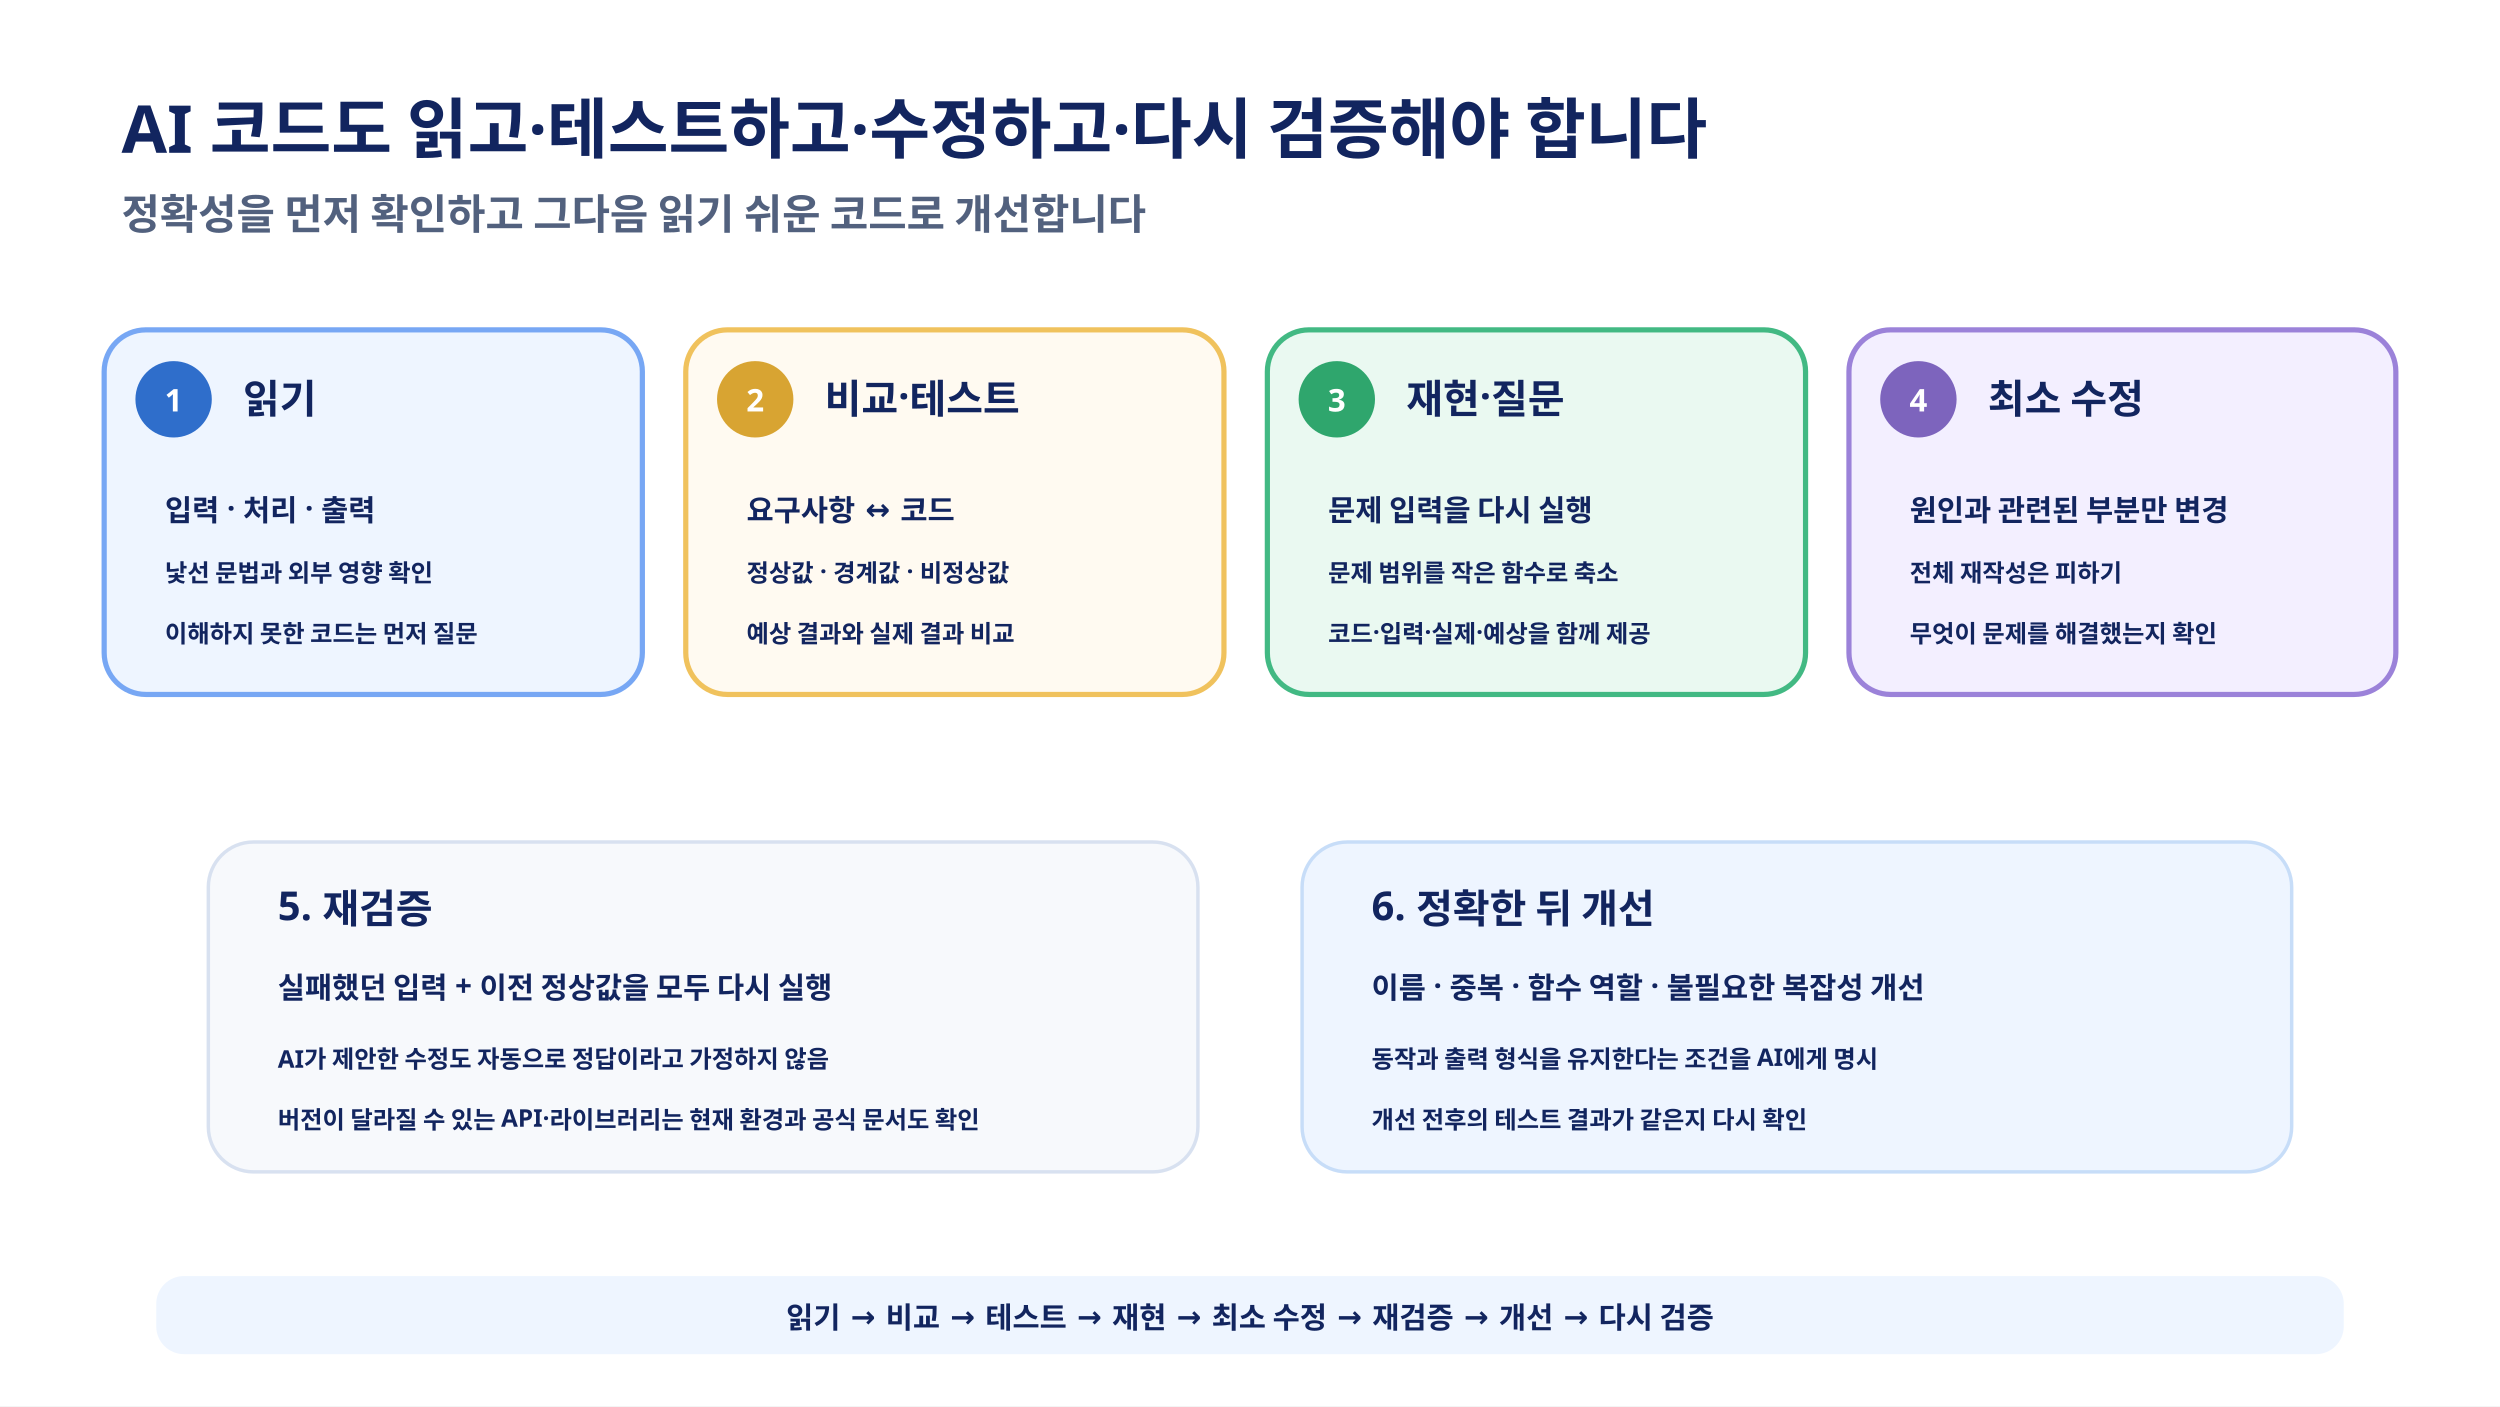
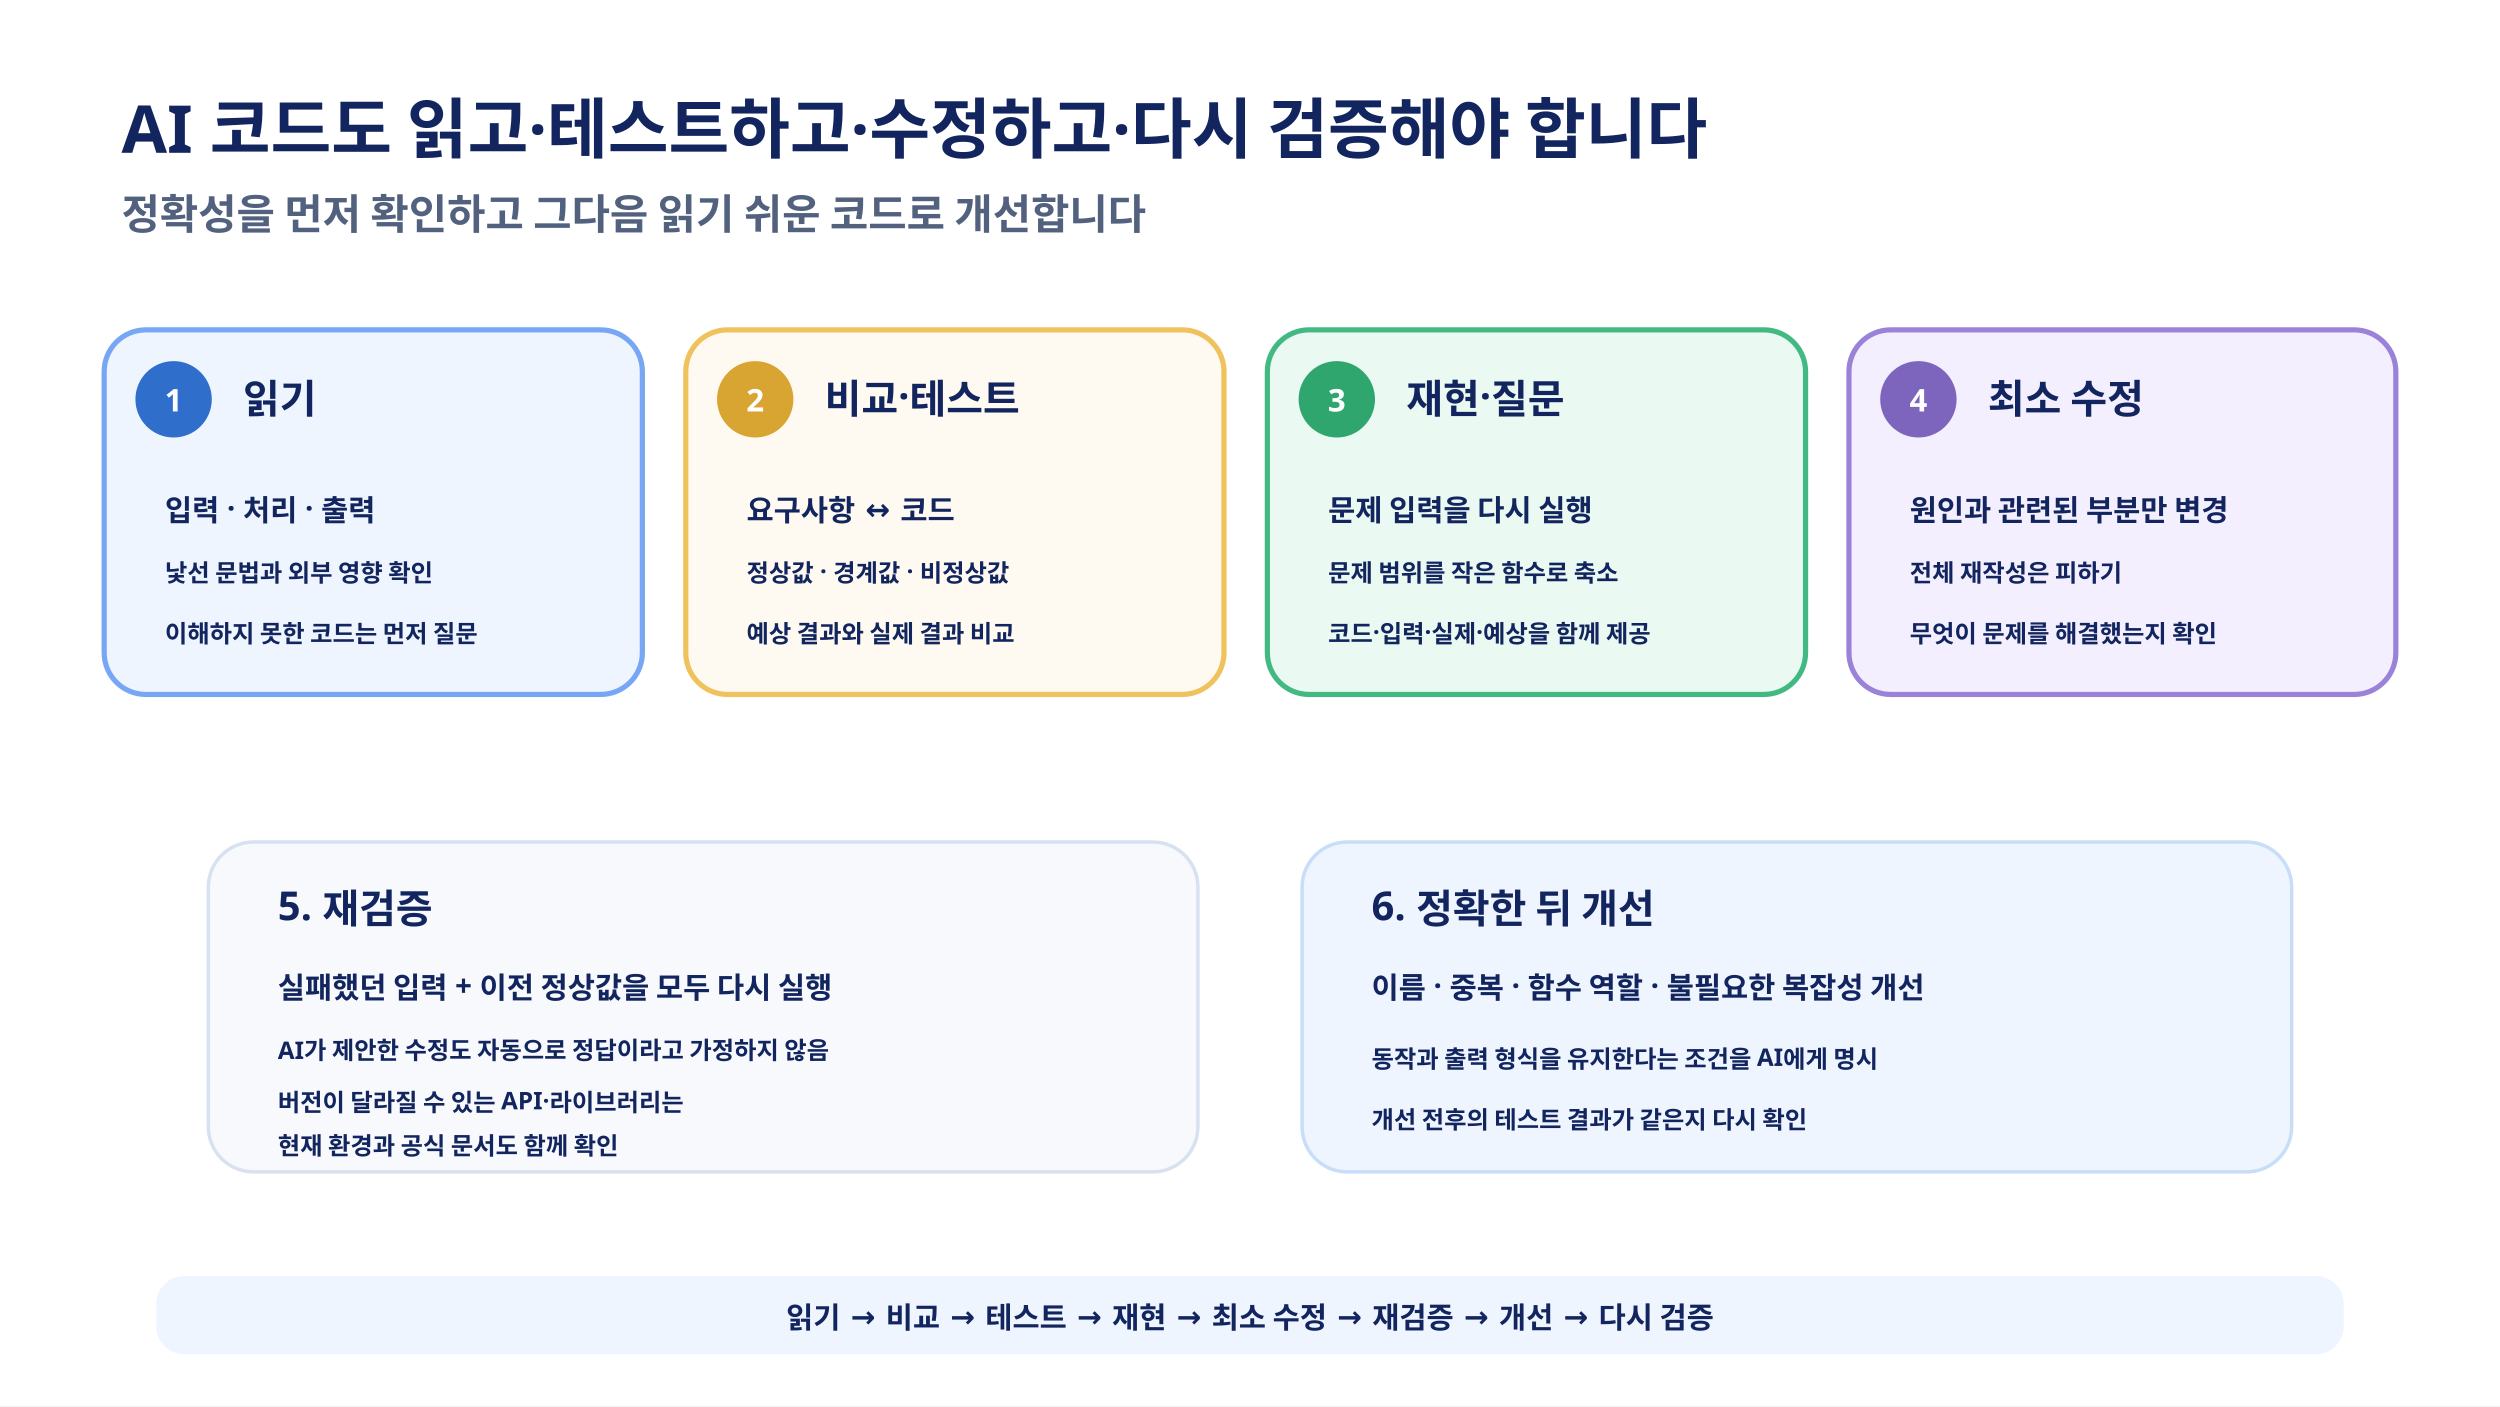
<svg xmlns="http://www.w3.org/2000/svg" width="1440" height="810" viewBox="0 0 1440 810" role="img" aria-labelledby="title desc">
  <rect width="1440" height="810" fill="#ffffff" />
  <style>text{font-family:Pretendard,'Noto Sans KR','Malgun Gothic',sans-serif;fill:#12255f}.t{font-size:38px;font-weight:800}.s{font-size:24px;font-weight:700;fill:#52617e}.h{font-size:23px;font-weight:800}.b{font-size:17px;font-weight:600}.small{font-size:14px;font-weight:600}.n{font-size:18px;font-weight:800;fill:#fff}</style>
  <text x="70" y="88" class="t">AI 코드도 읽고·테스트하고·수정하고·다시 검증해야 합니다</text>
  <text x="70" y="132" class="s">정확성을 먼저 확인하고 그다음 읽기 쉬운 코드로 개선합니다</text>
  <rect x="60" y="190" width="310" height="210" rx="24" fill="#eef5ff" stroke="#77a7f4" stroke-width="3" />
  <circle cx="100" cy="230" r="22" fill="#2f6ecb" />
  <text x="100" y="237" text-anchor="middle" class="n">1</text>
  <text x="140" y="238" class="h">읽기</text>
  <text x="95" y="300" class="b">입력 · 처리 · 출력</text>
  <text x="95" y="335" class="small">낯선 문법과 외부 영향 확인</text>
  <text x="95" y="370" class="small">이해하지 못한 코드는 먼저 질문</text>
  <rect x="395" y="190" width="310" height="210" rx="24" fill="#fffaf1" stroke="#f0c25d" stroke-width="3" />
  <circle cx="435" cy="230" r="22" fill="#d8a432" />
  <text x="435" y="237" text-anchor="middle" class="n">2</text>
  <text x="475" y="238" class="h">비교·테스트</text>
  <text x="430" y="300" class="b">요구사항 ↔ 코드</text>
  <text x="430" y="335" class="small">정상값 · 경계값 · 비정상값</text>
  <text x="430" y="370" class="small">예상 결과와 실제 결과 비교</text>
  <rect x="730" y="190" width="310" height="210" rx="24" fill="#eaf9f1" stroke="#42b983" stroke-width="3" />
  <circle cx="770" cy="230" r="22" fill="#2fa66d" />
  <text x="770" y="237" text-anchor="middle" class="n">3</text>
  <text x="810" y="238" class="h">재현·질문</text>
  <text x="765" y="300" class="b">문제 입력을 다시 실행</text>
  <text x="765" y="335" class="small">문제 범위를 작은 함수로 축소</text>
  <text x="765" y="370" class="small">코드·입력·실제·예상을 함께 제공</text>
  <rect x="1065" y="190" width="315" height="210" rx="24" fill="#f3efff" stroke="#9b82d9" stroke-width="3" />
  <circle cx="1105" cy="230" r="22" fill="#7d64bd" />
  <text x="1105" y="237" text-anchor="middle" class="n">4</text>
  <text x="1145" y="238" class="h">최소 수정</text>
  <text x="1100" y="300" class="b">원인과 관련된 부분만 변경</text>
  <text x="1100" y="335" class="small">전체 재작성은 피하기</text>
  <text x="1100" y="370" class="small">무엇이 문제를 해결했는지 확인</text>
  <rect x="120" y="485" width="570" height="190" rx="26" fill="#f7f9fc" stroke="#d8e1f0" stroke-width="2" />
  <text x="160" y="530" class="h">5. 재검증</text>
  <text x="160" y="575" class="b">실패했던 입력 + 이전 정상값을 모두 다시 실행</text>
-   <text x="160" y="615" class="small">AI가 제안한 수정도 자동으로 정답이라고 가정하지 않음</text>
-   <text x="160" y="650" class="small">버전이 달라질 수 있는 API·라이브러리는 현재 환경과 공식 문서도 확인</text>
+   <text x="160" y="610" class="small">AI가 제안한 수정도 자동으로 정답이라고 가정하지 않음</text>
+   <text x="160" y="640" class="small">버전이 달라질 수 있는 API·라이브러리는</text>
+   <text x="160" y="665" class="small">현재 환경과 공식 문서도 함께 확인</text>
  <rect x="750" y="485" width="570" height="190" rx="26" fill="#eef5ff" stroke="#c7ddf8" stroke-width="2" />
  <text x="790" y="530" class="h">6. 정확한 뒤 개선</text>
  <text x="790" y="575" class="b">이름 · 중복 · 함수 역할 · 불필요한 복잡성 개선</text>
  <text x="790" y="615" class="small">동작과 출력 형식을 유지한다는 조건을 AI에게 명시</text>
  <text x="790" y="650" class="small">개선 전후의 테스트 결과가 같은지 다시 확인</text>
  <rect x="90" y="735" width="1260" height="45" rx="16" fill="#eef5ff" />
  <text x="720" y="765" text-anchor="middle" class="b">읽기 → 비교 → 테스트 → 재현 → 최소 수정 → 재검증 → 개선 → 다시 검증</text>
</svg>
